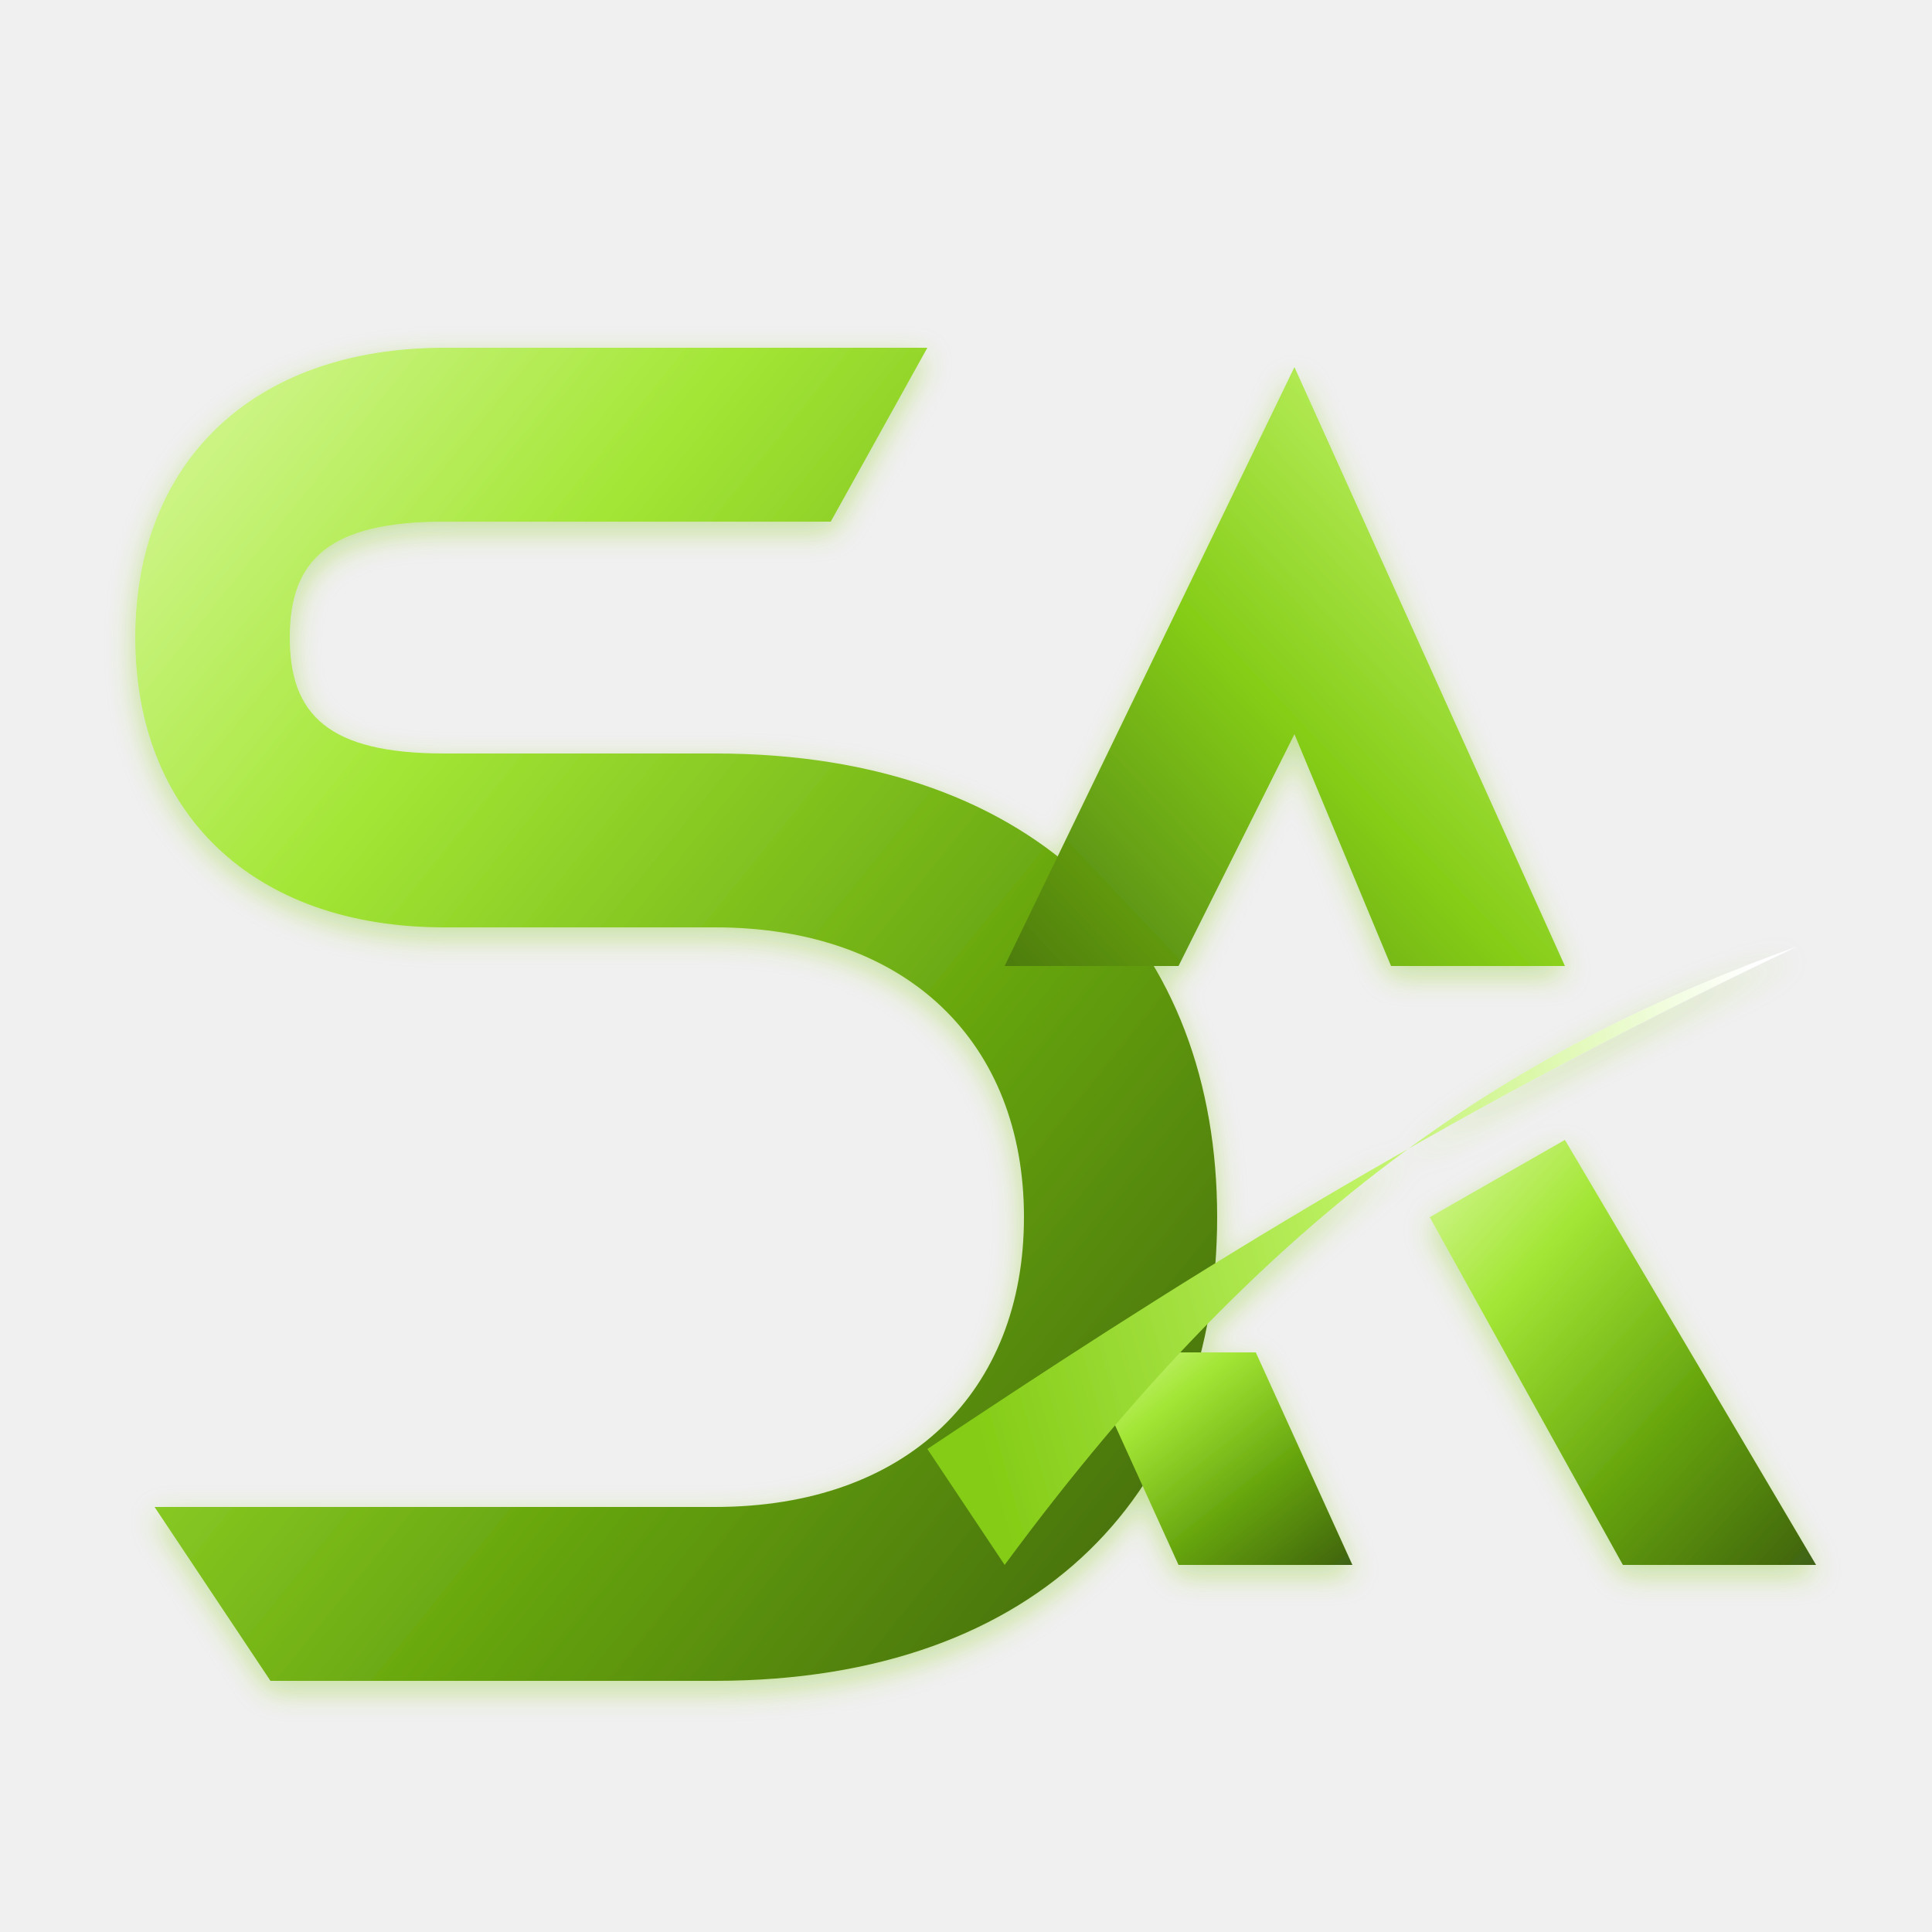
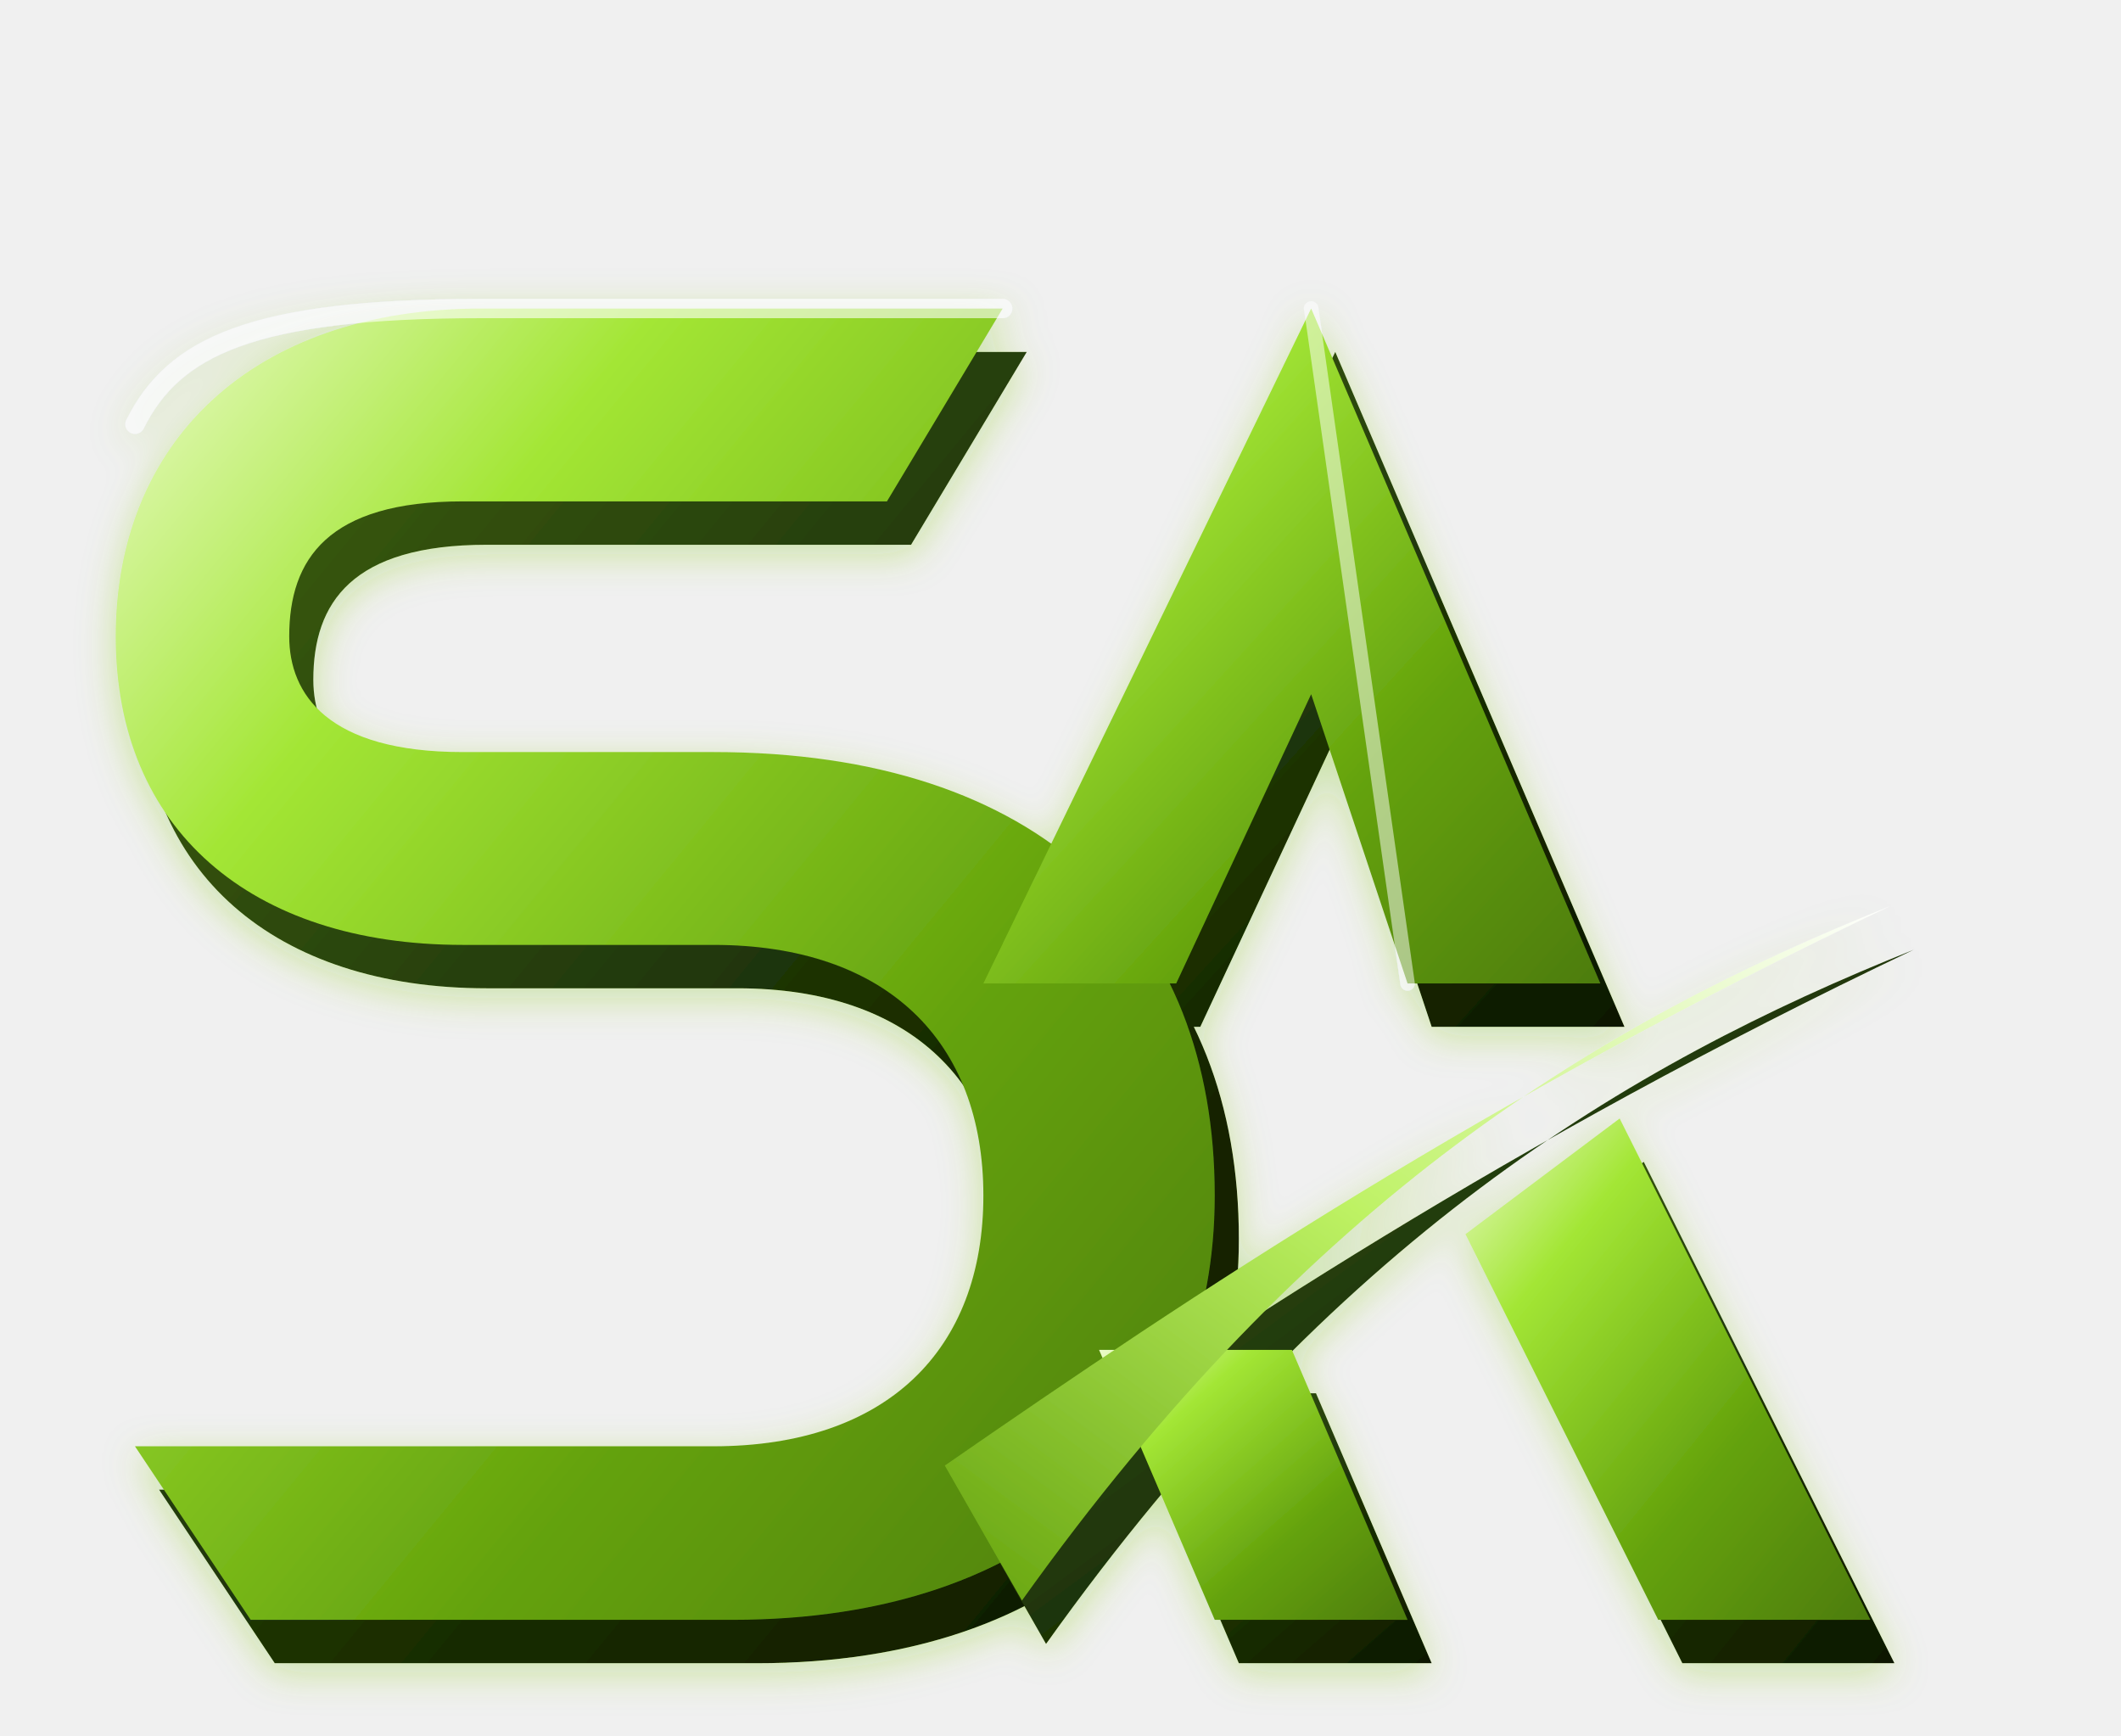
- <svg xmlns="http://www.w3.org/2000/svg" viewBox="0 0 200 200" fill="none">
+ <svg xmlns="http://www.w3.org/2000/svg" viewBox="0 0 220 180" fill="none">
  <defs>
-     <linearGradient id="greenMain" x1="0%" y1="0%" x2="100%" y2="100%">
-       <stop offset="0%" stop-color="#d9f99d" />
-       <stop offset="28%" stop-color="#a3e635" />
+     <linearGradient id="faceGreen" x1="0%" y1="0%" x2="100%" y2="100%">
+       <stop offset="0%" stop-color="#ecfccb" />
+       <stop offset="25%" stop-color="#a3e635" />
      <stop offset="65%" stop-color="#65a30d" />
-       <stop offset="100%" stop-color="#3f6212" />
+       <stop offset="100%" stop-color="#4d7c0f" />
    </linearGradient>
-     <linearGradient id="greenBright" x1="0%" y1="100%" x2="100%" y2="0%">
-       <stop offset="0%" stop-color="#4d7c0f" />
-       <stop offset="45%" stop-color="#84cc16" />
-       <stop offset="85%" stop-color="#bef264" />
-       <stop offset="100%" stop-color="#f7fee7" />
+     <linearGradient id="depthGreen" x1="0%" y1="0%" x2="100%" y2="100%">
+       <stop offset="0%" stop-color="#3f6212" />
+       <stop offset="60%" stop-color="#1a2e05" />
+       <stop offset="100%" stop-color="#0d1802" />
    </linearGradient>
-     <linearGradient id="greenBlade" x1="0%" y1="50%" x2="100%" y2="30%">
-       <stop offset="0%" stop-color="#84cc16" />
+     <linearGradient id="edgeGlow" x1="0%" y1="100%" x2="100%" y2="0%">
+       <stop offset="0%" stop-color="#65a30d" />
      <stop offset="50%" stop-color="#bef264" />
      <stop offset="100%" stop-color="#ffffff" />
    </linearGradient>
-     <filter id="logoShadow" x="-20%" y="-20%" width="140%" height="140%">
-       <feDropShadow dx="0" dy="3" stdDeviation="3" flood-color="#000000" flood-opacity="0.85" />
-       <feDropShadow dx="0" dy="1" stdDeviation="1.5" flood-color="#84cc16" flood-opacity="0.4" />
+     <filter id="premiumShadow" x="-25%" y="-25%" width="150%" height="150%">
+       <feDropShadow dx="0" dy="5" stdDeviation="4" flood-color="#000000" flood-opacity="0.9" />
+       <feDropShadow dx="0" dy="1" stdDeviation="2" flood-color="#84cc16" flood-opacity="0.35" />
    </filter>
  </defs>
-   <g filter="url(#logoShadow)">
-     <path d="M 96 36 L 46 36 C 26 36 14 48 14 66 C 14 84 26 96 46 96 L 74 96 C 94 96 106 108 106 126 C 106 144 94 156 74 156 L 16 156 L 28 174 L 74 174 C 108 174 126 154 126 126 C 126 98 108 78 74 78 L 46 78 C 34 78 30 74 30 66 C 30 58 34 54 46 54 L 86 54 Z" fill="url(#greenMain)" />
-     <path d="M 134 38 L 104 100 L 122 100 L 134 76 L 144 100 L 162 100 Z" fill="url(#greenBright)" />
-     <path d="M 148 126 L 168 162 L 188 162 L 162 118 Z" fill="url(#greenMain)" />
-     <path d="M 112 140 L 122 162 L 140 162 L 130 140 Z" fill="url(#greenMain)" />
-     <path d="M 96 150 C 120 134 148 116 186 98 C 158 108 132 124 104 162 Z" fill="url(#greenBlade)" />
+   <g filter="url(#premiumShadow)">
+     <g transform="translate(2.5, 4.5)" fill="url(#depthGreen)">
+       <path d="M 104 32 L 50 32 C 26 32 12 46 12 66 C 12 86 26 98 48 98 L 74 98 C 92 98 102 108 102 124 C 102 140 92 150 74 150 L 14 150 L 26 168 L 76 168 C 108 168 126 150 126 124 C 126 96 108 78 74 78 L 48 78 C 34 78 30 72 30 66 C 30 58 34 52 48 52 L 92 52 Z" />
+       <path d="M 136 32 L 102 102 L 122 102 L 136 72 L 146 102 L 166 102 Z" />
+       <path d="M 152 128 L 172 168 L 194 168 L 168 116 Z" />
+       <path d="M 114 140 L 126 168 L 146 168 L 134 140 Z" />
+       <path d="M 98 152 C 124 134 154 114 196 94 C 166 106 136 124 106 166 Z" />
+     </g>
+     <g fill="url(#faceGreen)">
+       <path d="M 104 32 L 50 32 C 26 32 12 46 12 66 C 12 86 26 98 48 98 L 74 98 C 92 98 102 108 102 124 C 102 140 92 150 74 150 L 14 150 L 26 168 L 76 168 C 108 168 126 150 126 124 C 126 96 108 78 74 78 L 48 78 C 34 78 30 72 30 66 C 30 58 34 52 48 52 L 92 52 Z" />
+       <path d="M 136 32 L 102 102 L 122 102 L 136 72 L 146 102 L 166 102 Z" />
+       <path d="M 152 128 L 172 168 L 194 168 L 168 116 Z" />
+       <path d="M 114 140 L 126 168 L 146 168 L 134 140 Z" />
+       <path d="M 98 152 C 124 134 154 114 196 94 C 166 106 136 124 106 166 Z" fill="url(#edgeGlow)" />
+     </g>
+     <path d="M 104 32 L 50 32 C 26 32 18 36 14 44" stroke="#ffffff" stroke-width="2" stroke-linecap="round" opacity="0.6" />
+     <path d="M 136 32 L 146 102" stroke="#ffffff" stroke-width="1.5" stroke-linecap="round" opacity="0.5" />
  </g>
</svg>
